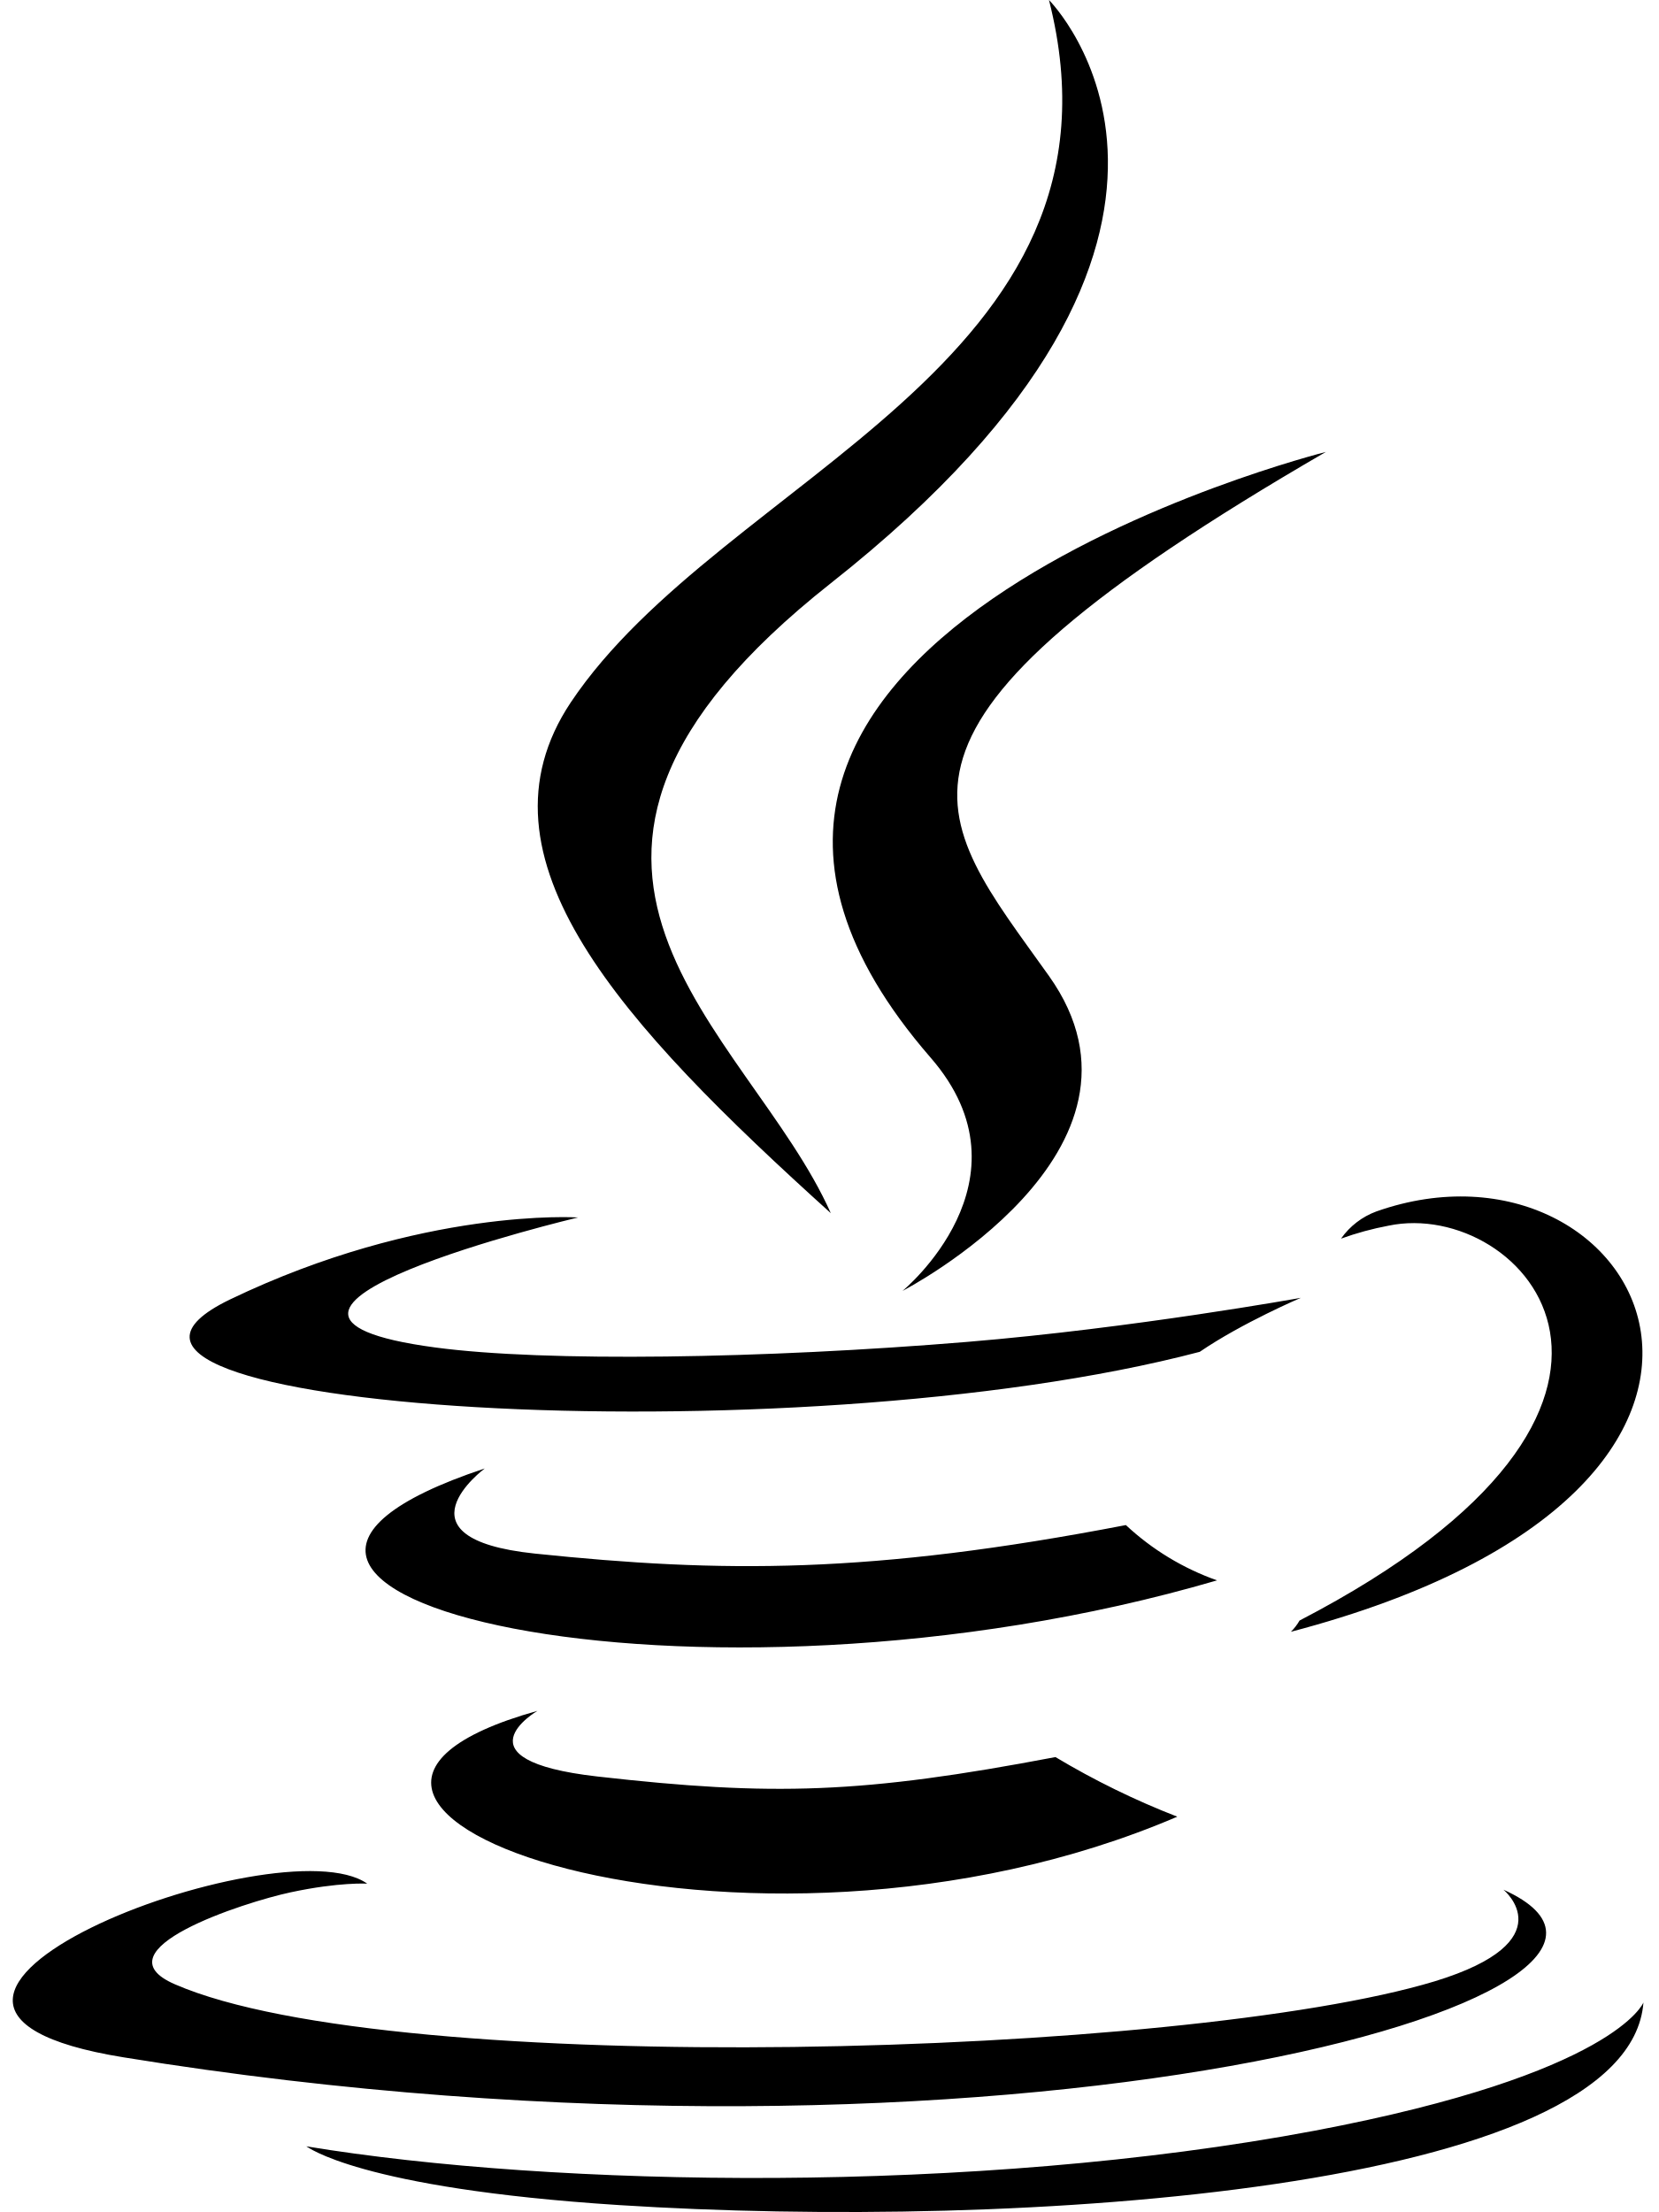
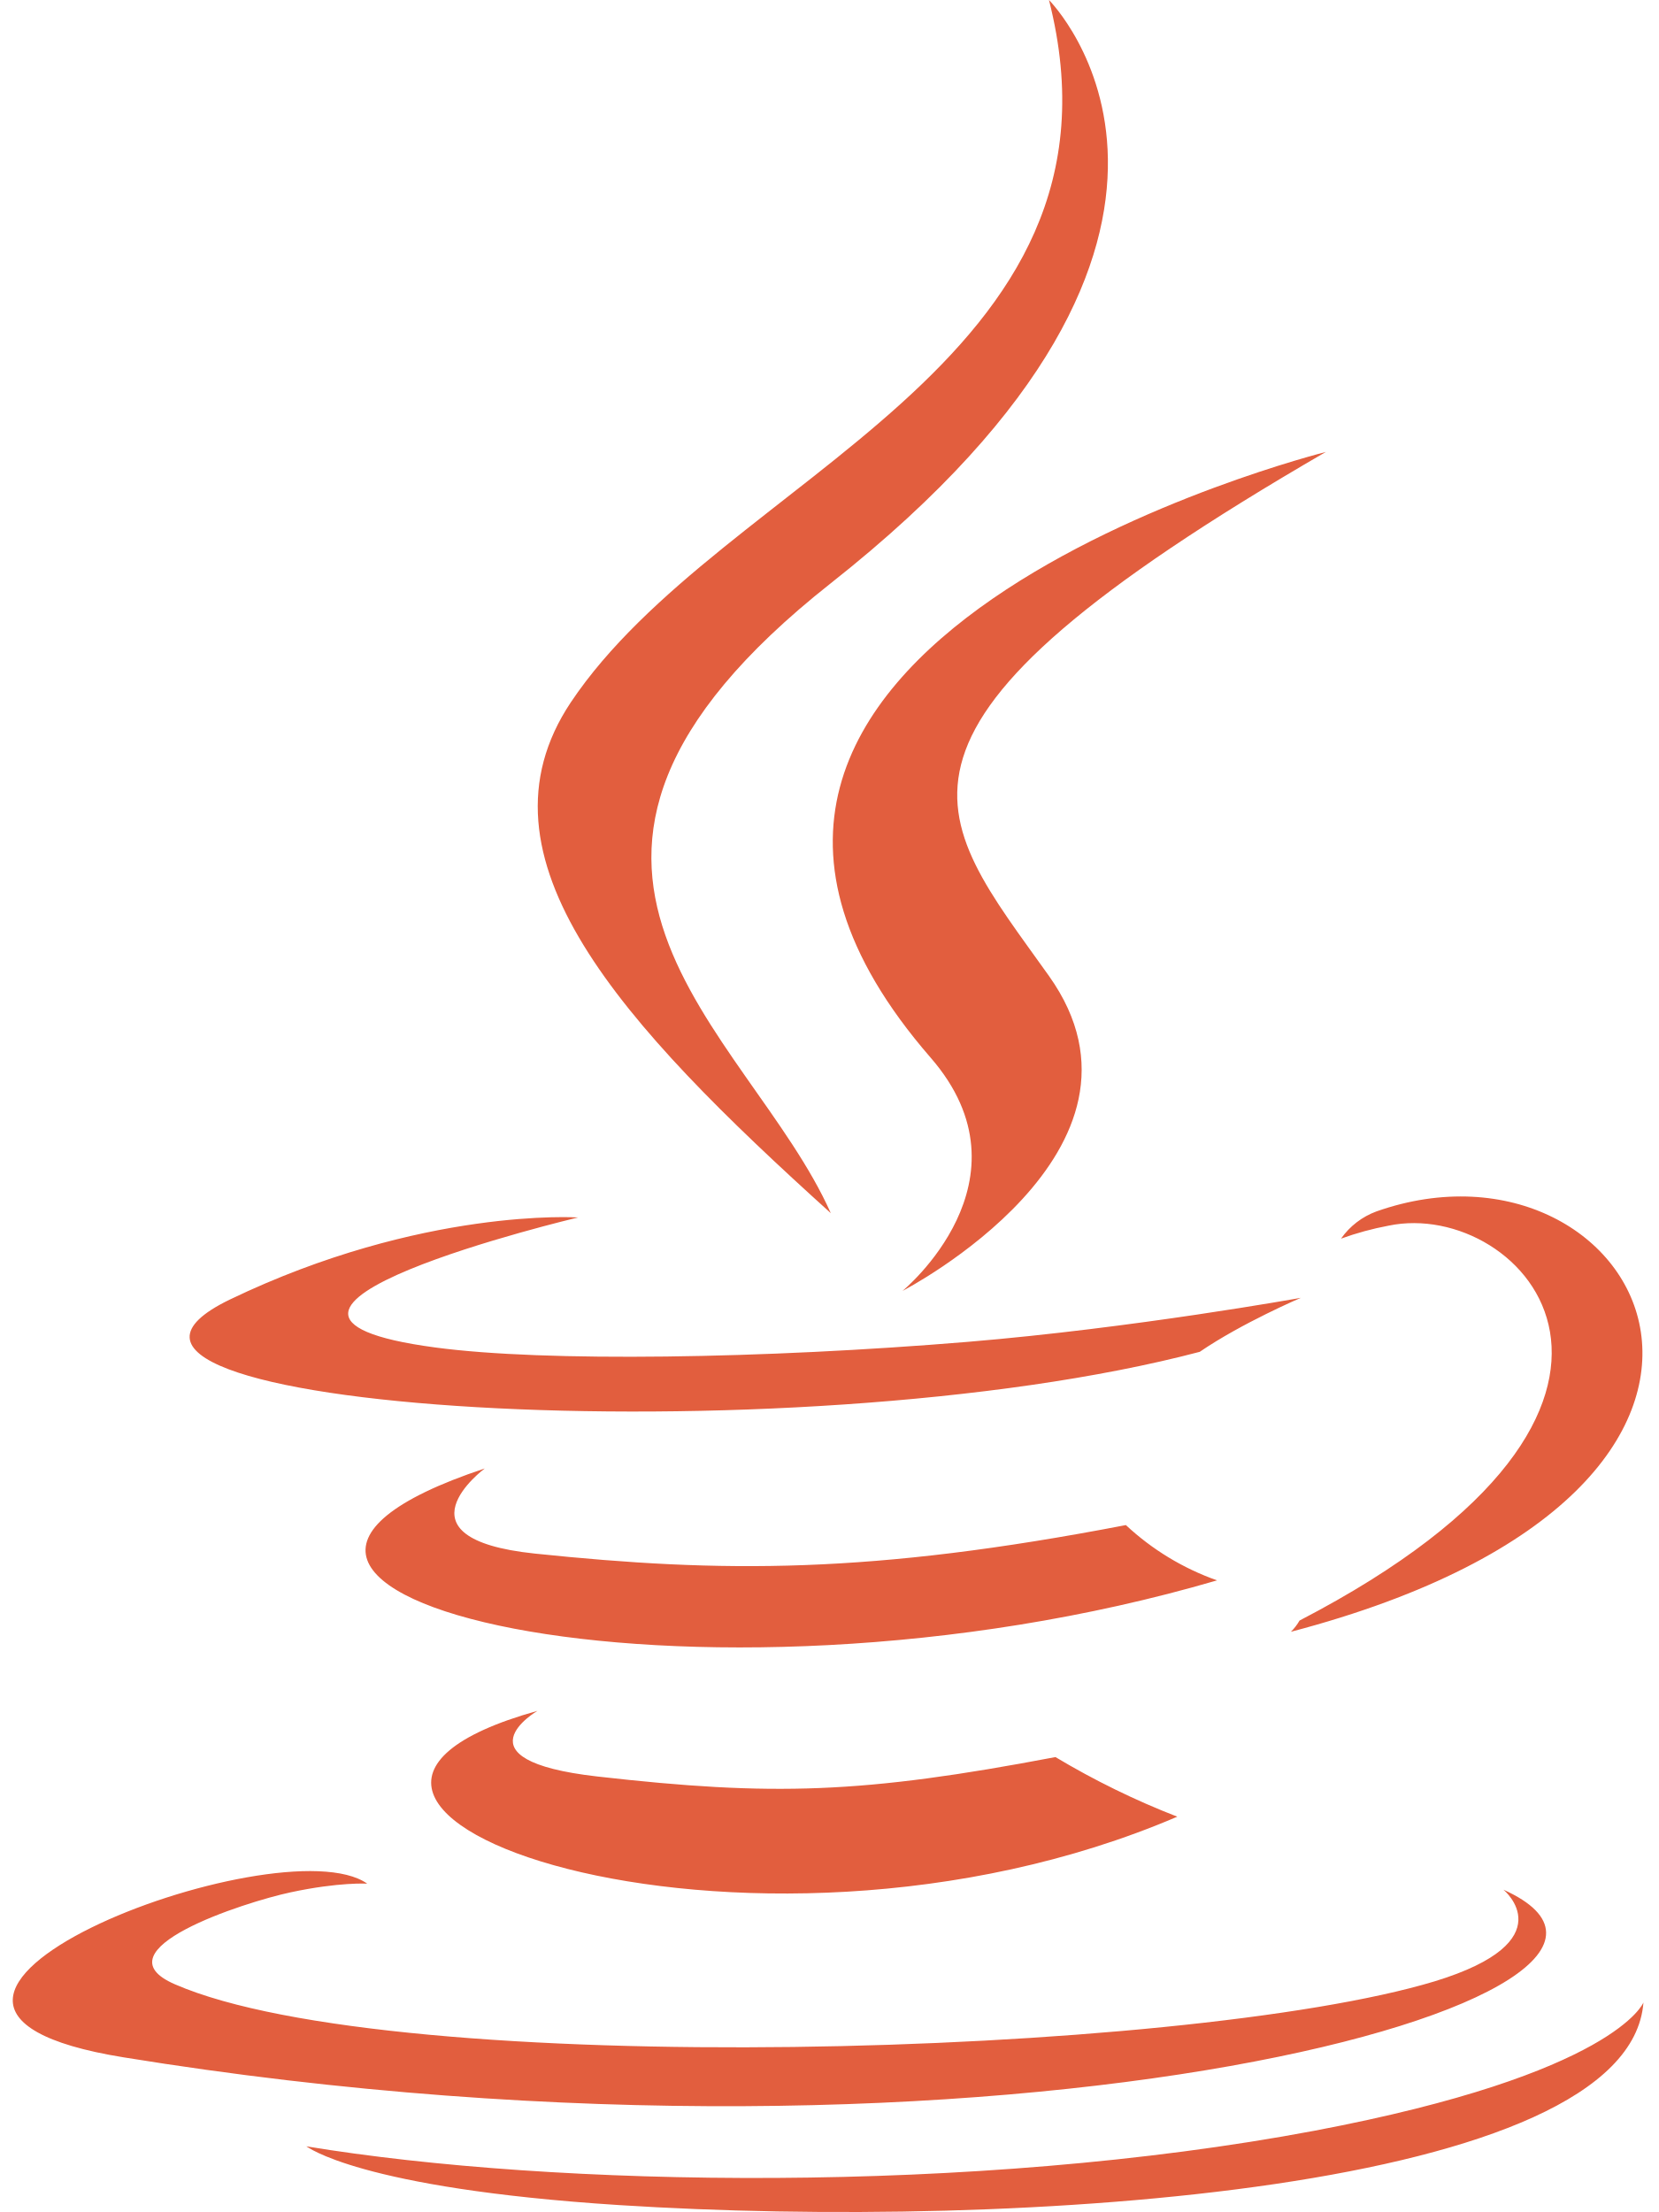
<svg xmlns="http://www.w3.org/2000/svg" height="16" width="12" viewBox="0 0 384 512">
-   <path fill="#000000" d="M277.7 312.9c9.8-6.7 23.4-12.5 23.4-12.5s-38.7 7-77.2 10.2c-47.1 3.9-97.7 4.7-123.1 1.3-60.1-8 33-30.1 33-30.1s-36.1-2.4-80.6 19c-52.5 25.4 130 37 224.5 12.1zm-85.4-32.1c-19-42.7-83.1-80.2 0-145.8C296 53.2 242.8 0 242.8 0c21.5 84.5-75.6 110.1-110.7 162.6-23.9 35.9 11.7 74.4 60.2 118.2zm114.6-176.2c.1 0-175.2 43.8-91.5 140.2 24.7 28.4-6.5 54-6.5 54s62.7-32.4 33.9-72.9c-26.9-37.8-47.5-56.6 64.1-121.3zm-6.1 270.5a12.2 12.2 0 0 1 -2 2.6c128.3-33.7 81.1-118.9 19.8-97.3a17.3 17.3 0 0 0 -8.2 6.3 70.5 70.5 0 0 1 11-3c31-6.5 75.5 41.5-20.6 91.4zM348 437.4s14.5 11.9-15.9 21.2c-57.9 17.5-240.8 22.8-291.6 .7-18.3-7.9 16-19 26.8-21.3 11.2-2.4 17.7-2 17.7-2-20.3-14.3-131.3 28.1-56.4 40.2C232.8 509.4 401 461.3 348 437.4zM124.4 396c-78.7 22 47.9 67.4 148.1 24.5a185.9 185.9 0 0 1 -28.2-13.8c-44.7 8.5-65.4 9.1-106 4.5-33.5-3.8-13.9-15.2-13.9-15.2zm179.8 97.2c-78.7 14.8-175.8 13.1-233.3 3.6 0-.1 11.8 9.7 72.4 13.6 92.2 5.9 233.8-3.3 237.1-46.9 0 0-6.4 16.5-76.2 29.7zM260.6 353c-59.2 11.4-93.5 11.1-136.8 6.6-33.5-3.5-11.6-19.7-11.6-19.7-86.8 28.8 48.2 61.4 169.5 25.9a60.4 60.4 0 0 1 -21.1-12.8z" />
+   <path fill="#E25E3E" d="M277.7 312.9c9.8-6.7 23.4-12.5 23.4-12.5s-38.7 7-77.2 10.2c-47.1 3.9-97.7 4.7-123.1 1.3-60.1-8 33-30.1 33-30.1s-36.1-2.4-80.6 19c-52.5 25.4 130 37 224.5 12.1zm-85.4-32.1c-19-42.7-83.1-80.2 0-145.8C296 53.2 242.8 0 242.8 0c21.5 84.5-75.6 110.1-110.7 162.6-23.9 35.9 11.7 74.4 60.2 118.2zm114.6-176.2c.1 0-175.2 43.8-91.5 140.2 24.7 28.4-6.5 54-6.5 54s62.7-32.4 33.9-72.9c-26.9-37.8-47.5-56.6 64.1-121.3zm-6.1 270.5a12.2 12.2 0 0 1 -2 2.6c128.3-33.7 81.1-118.9 19.8-97.3a17.3 17.3 0 0 0 -8.2 6.3 70.5 70.5 0 0 1 11-3c31-6.5 75.5 41.5-20.6 91.4zM348 437.4s14.5 11.9-15.9 21.2c-57.9 17.5-240.8 22.8-291.6 .7-18.3-7.9 16-19 26.8-21.3 11.2-2.4 17.7-2 17.7-2-20.3-14.3-131.3 28.1-56.4 40.2C232.8 509.4 401 461.3 348 437.4zM124.4 396c-78.7 22 47.9 67.4 148.1 24.5a185.9 185.9 0 0 1 -28.2-13.8c-44.7 8.5-65.4 9.1-106 4.5-33.5-3.8-13.9-15.2-13.9-15.2zm179.8 97.2c-78.7 14.8-175.8 13.1-233.3 3.6 0-.1 11.8 9.7 72.4 13.6 92.2 5.9 233.8-3.3 237.1-46.9 0 0-6.4 16.5-76.2 29.7zM260.6 353c-59.2 11.4-93.5 11.1-136.8 6.6-33.5-3.5-11.6-19.7-11.6-19.7-86.8 28.8 48.2 61.4 169.5 25.9a60.4 60.4 0 0 1 -21.1-12.8z" />
</svg>
